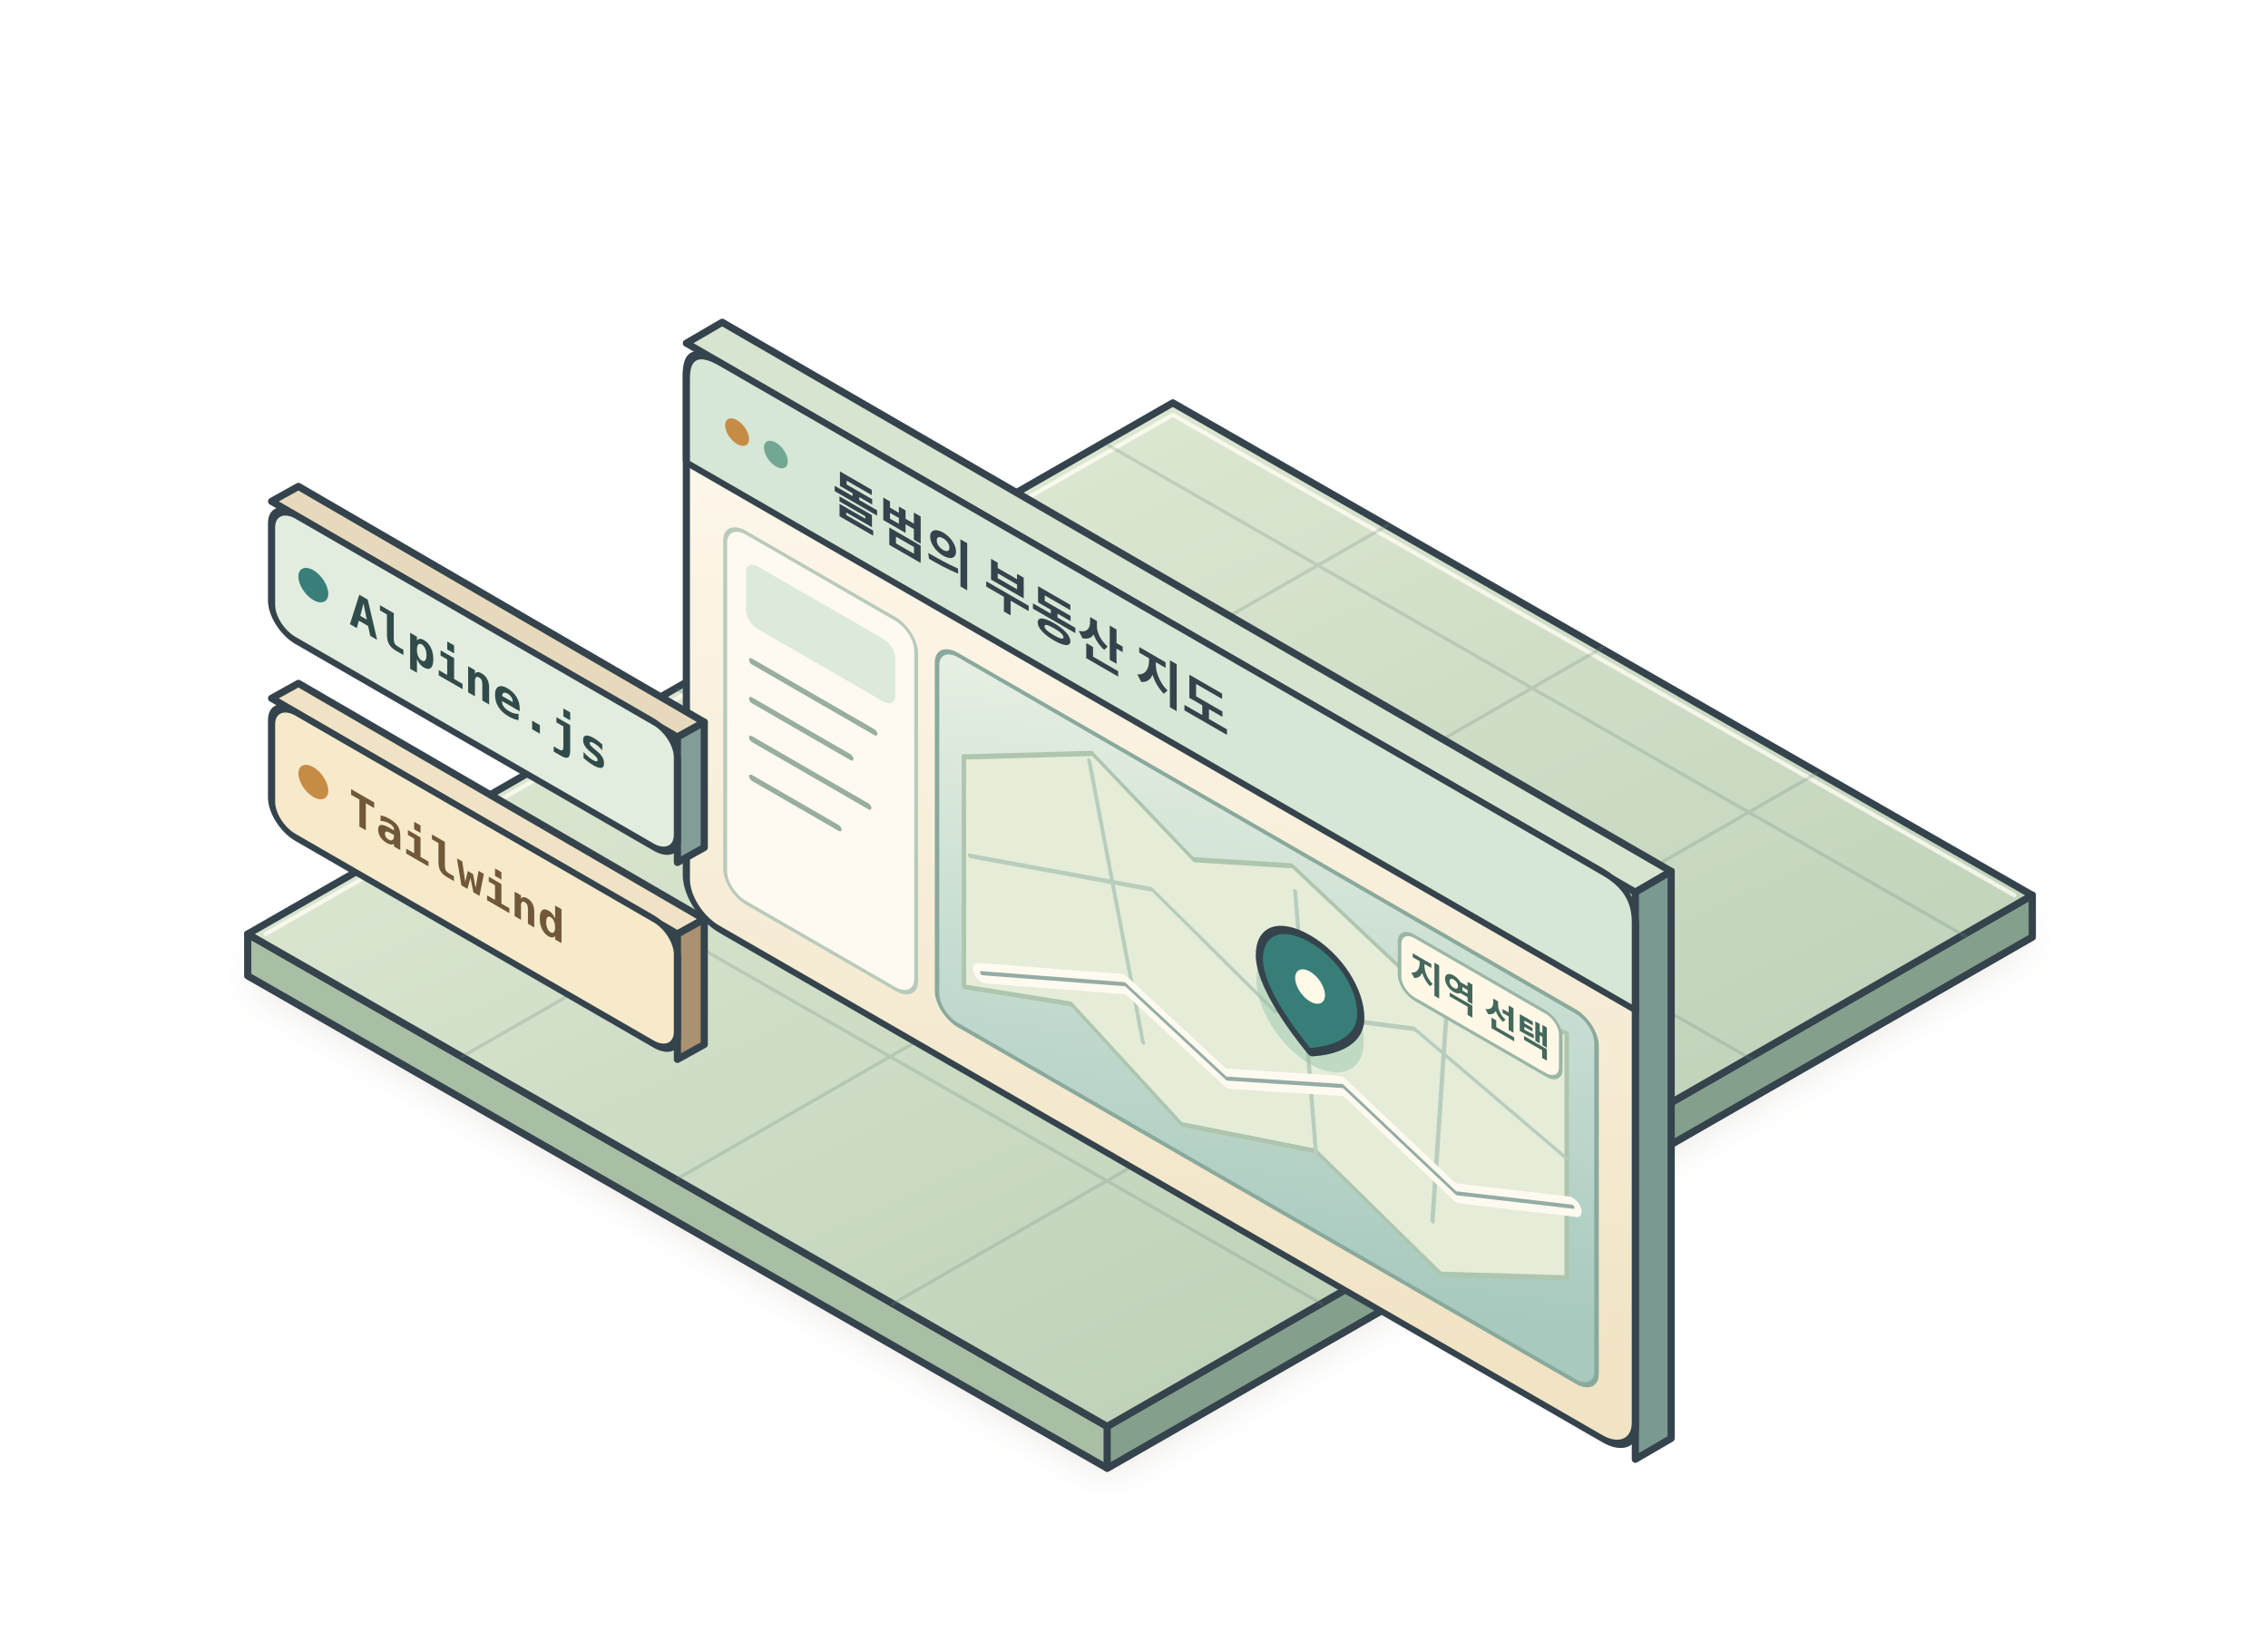
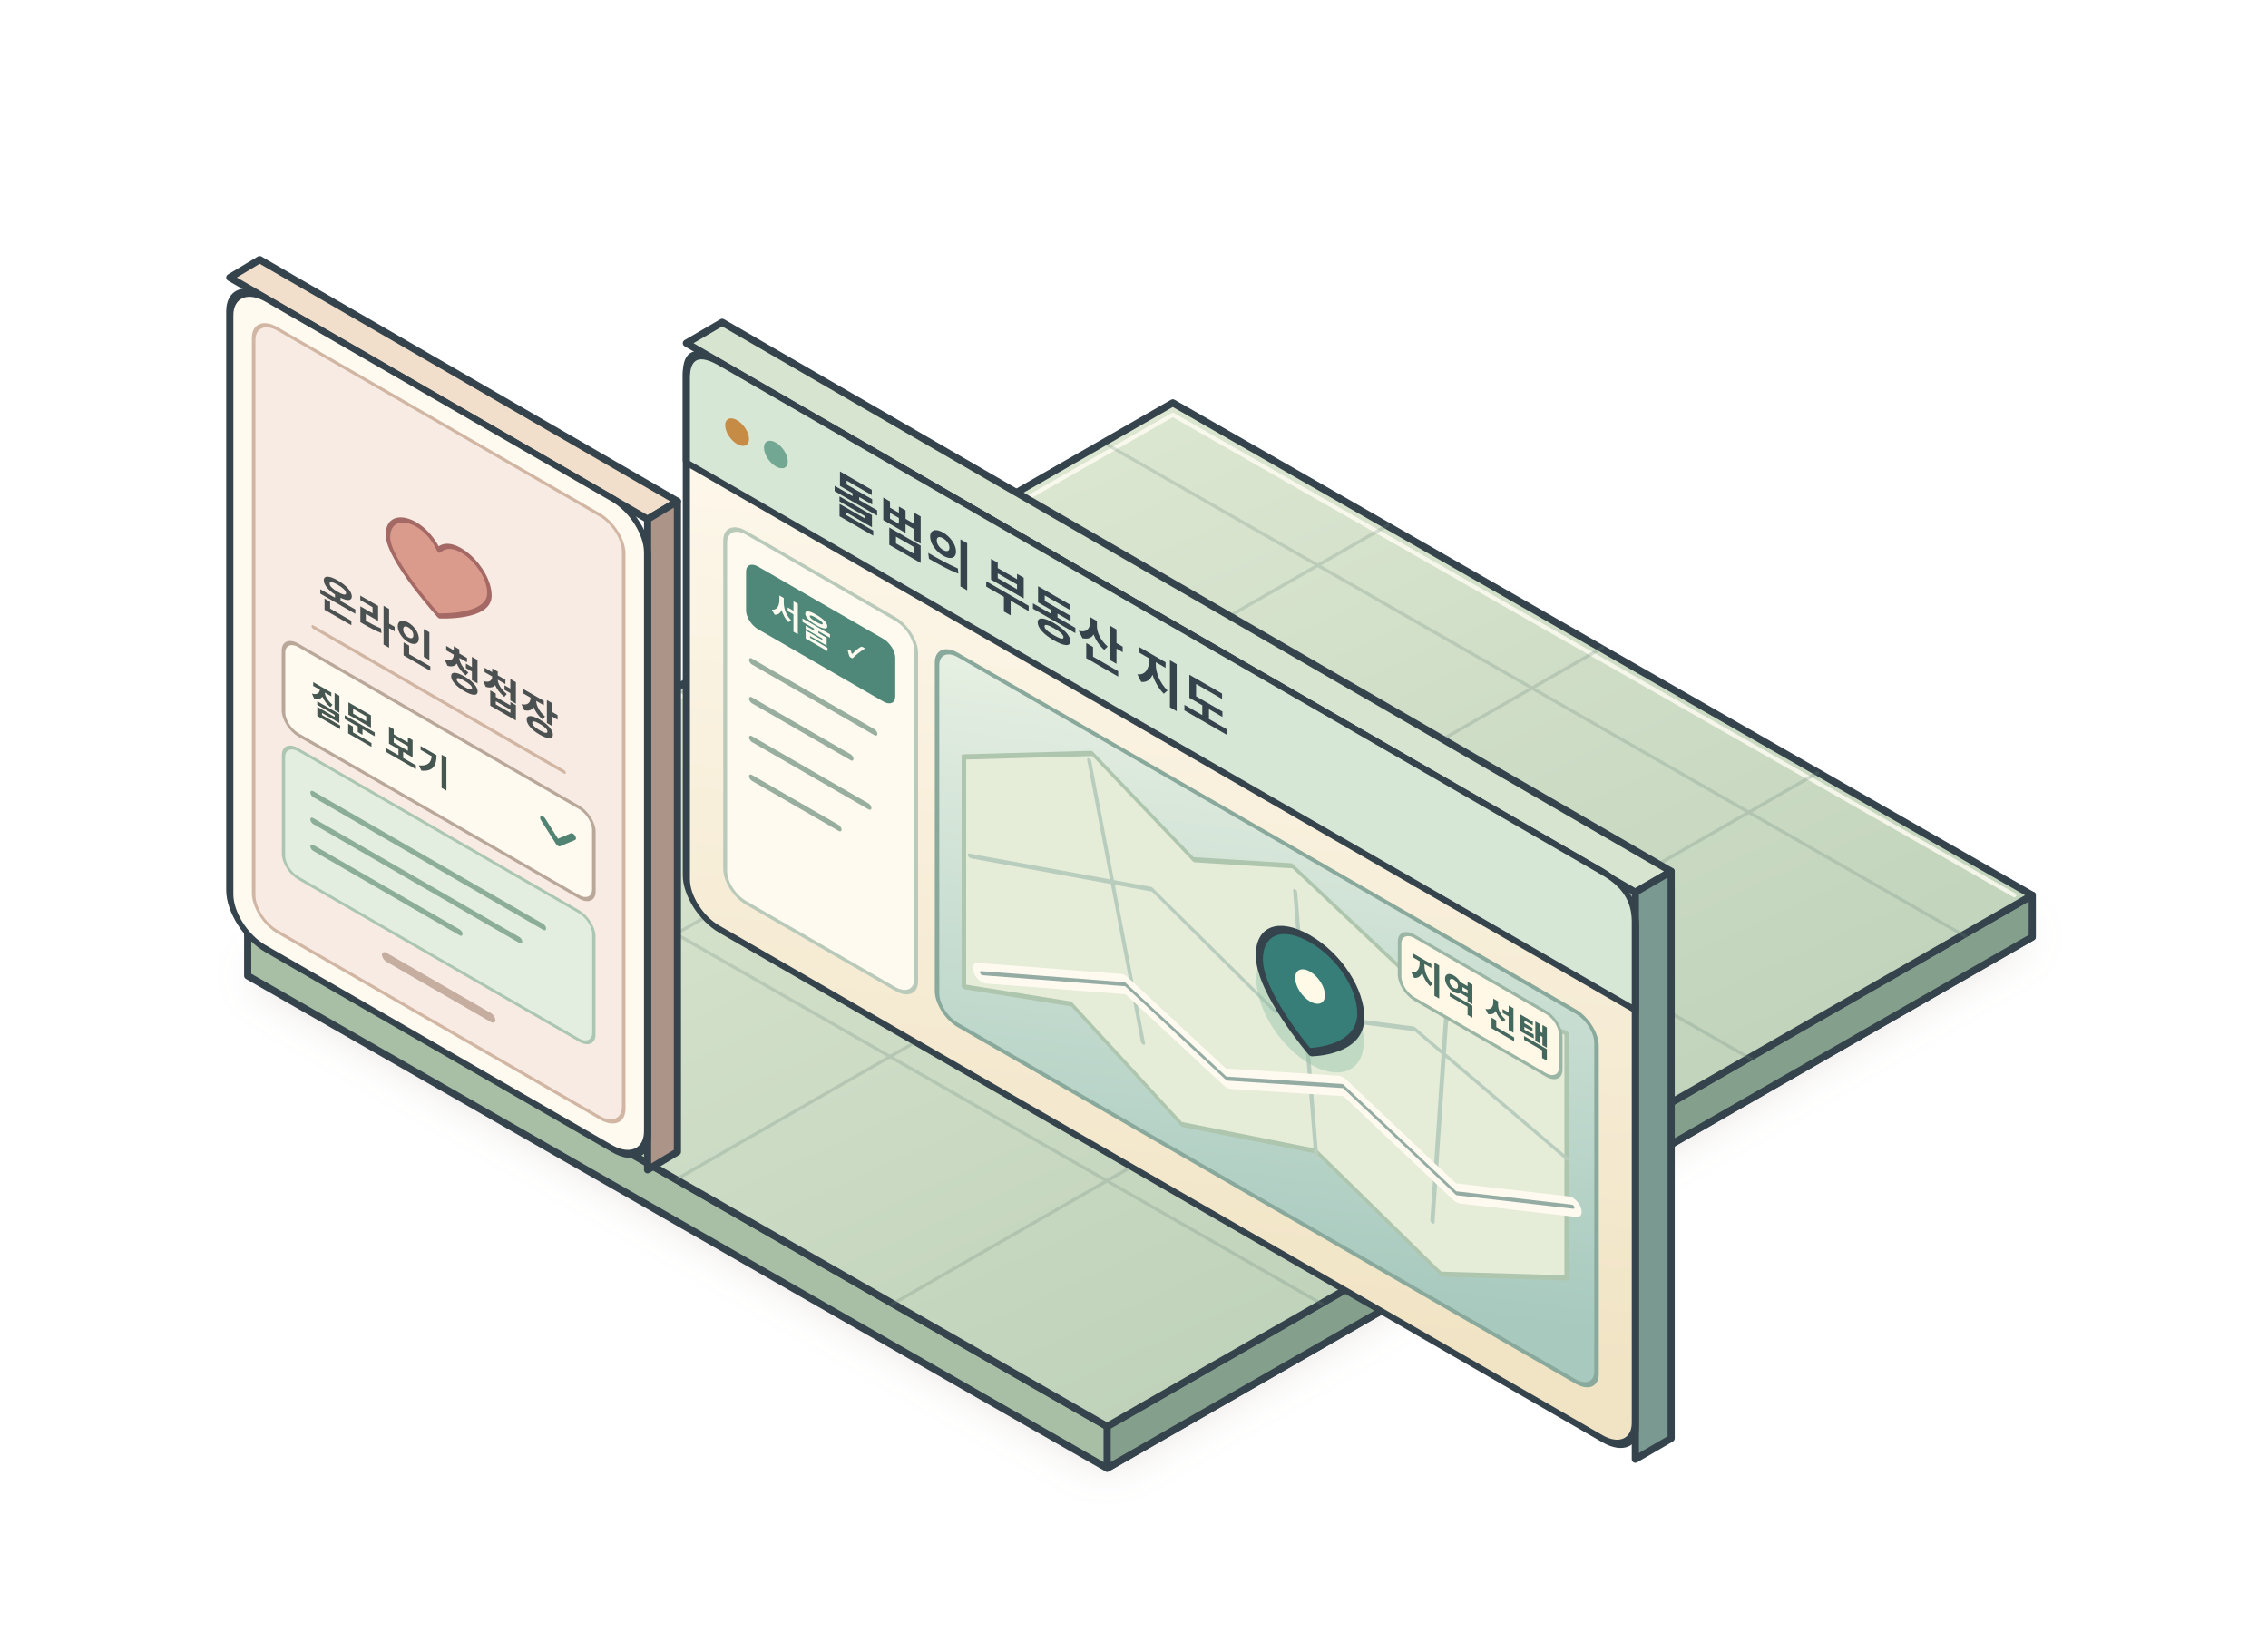
<svg xmlns="http://www.w3.org/2000/svg" viewBox="0 0 760 550" class="topic-art-svg topic-art-web-tools-case" aria-hidden="true" focusable="false">
  <defs>
    <linearGradient id="map-case-paper" x2=".8" y2="1">
      <stop stop-color="#fffaf0" />
      <stop offset="1" stop-color="#f1e4c5" />
    </linearGradient>
    <linearGradient id="map-case-sage" x2=".8" y2="1">
      <stop stop-color="#e8efdb" />
      <stop offset="1" stop-color="#b8cdb4" />
    </linearGradient>
    <linearGradient id="map-case-sky" x2=".8" y2="1">
      <stop stop-color="#e7f0e3" />
      <stop offset="1" stop-color="#a7c9be" />
    </linearGradient>
    <filter id="map-case-shadow" x="-.3" y="-.5" width="1.6" height="2">
      <feGaussianBlur stdDeviation="7" />
    </filter>
  </defs>
  <style>
    .topic-art-web-tools-case .map-case-marker { transform-box: fill-box; transform-origin: center bottom; animation: map-case-select 3.6s ease-in-out infinite; }
    .topic-art-web-tools-case .map-case-glow { transform-box: fill-box; transform-origin: center; animation: map-case-pulse 3.6s ease-in-out infinite; }
+     .topic-art-web-tools-case .wedding-answer { transform-box: fill-box; transform-origin: center top; animation: wedding-answer-open 5.4s ease-in-out infinite; }
+     .topic-art-web-tools-case .wedding-chevron { transform-box: fill-box; transform-origin: center; animation: wedding-chevron-turn 5.4s ease-in-out infinite; }
    @keyframes map-case-select { 0%, 60%, 100% { transform: translateY(0); } 25% { transform: translateY(-6px); } }
    @keyframes map-case-pulse { 0%, 100% { opacity: .35; } 35%, 65% { opacity: .8; } }
+     @keyframes wedding-answer-open { 0%, 12%, 90%, 100% { transform: scaleY(.12); opacity: .35; } 32%, 72% { transform: scaleY(1); opacity: 1; } }
+     @keyframes wedding-chevron-turn { 0%, 12%, 90%, 100% { transform: rotate(0); } 32%, 72% { transform: rotate(180deg); } }
    @media (prefers-reduced-motion: reduce) { .topic-art-web-tools-case .art-motion { animation: none; } }
  </style>
  <g stroke="#34434c" stroke-width="2.4" stroke-linecap="round" stroke-linejoin="round">
    <path d="M83 313 371 478 681 300 393 135Z" fill="#6e5f41" stroke="none" opacity=".18" filter="url(#map-case-shadow)" transform="translate(0 14)" />
    <path d="M83 313 371 478 681 300v14L371 492 83 327Z" fill="#a8bea5" />
    <path d="m371 478 310-178v14L371 492Z" fill="#849f8b" />
    <path d="M83 313 371 478 681 300 393 135Z" fill="url(#map-case-sage)" />
    <path d="M89 313 393 139 675 300" fill="none" stroke="#fffdf2" stroke-width="1.4" opacity=".8" />
    <g fill="none" stroke="#68867b" stroke-width="1.1" opacity=".24">
      <path d="m155 272 288 165m-216-206 288 165m-216-206 288 165m-216-206 288 165" />
      <path d="M155 354 465 176m-238 219 310-178m-238 220 310-178" />
    </g>
    <g transform="translate(230 115)">
      <path d="m0 0 12-7 318 184-12 7Z" fill="#d6e4d0" />
      <path d="m318 184 12-7v190l-12 7Z" fill="#7a9990" />
      <g transform="matrix(1 .577 0 1 0 0)">
        <rect width="318" height="190" rx="11" fill="url(#map-case-paper)" />
        <path d="M11 0h296q11 0 11 11v29H0V11Q0 0 11 0Z" fill="#d7e7d5" />
        <circle cx="17" cy="20" r="4" fill="#c68b45" stroke="none" />
        <circle cx="30" cy="20" r="4" fill="#72a893" stroke="none" />
        <text x="49" y="27" font-family="Pretendard, Malgun Gothic, sans-serif" font-size="17" font-weight="700" fill="#34434c" stroke="none">돌범의 부동산 지도</text>
        <rect x="13" y="52" width="64" height="124" rx="7" fill="#fffaf0" stroke="#b9cabb" stroke-width="1.3" />
-         <rect x="20" y="61" width="50" height="21" rx="4" fill="#dcead9" stroke="none" />
+         <rect x="20" y="61" width="50" height="21" rx="4" fill="#4f8878" stroke="none" />
+         <text x="45" y="75" text-anchor="middle" font-family="Pretendard, Malgun Gothic, sans-serif" font-size="11" font-weight="700" fill="#fffaf0" stroke="none">서울 ✓</text>
        <path d="M22 94h41m-41 13h33m-33 13h39m-39 13h29" fill="none" stroke="#98ae9e" stroke-width="2" />
        <rect x="84" y="52" width="221" height="124" rx="7" fill="url(#map-case-sky)" stroke="#89a99c" stroke-width="1.5" />
        <path d="m93 85 43-26 34 16 33-17 41 15 51-12v82l-42 23-42-17-45 17-37-19-36 15Z" fill="#e5ecd8" stroke="#aec5ae" stroke-width="1.5" />
        <path d="m95 117 61-24 41 17 47-21 51 14m-160-41 18 84m51-80 7 84m44-77-5 77" fill="none" stroke="#b8cdbd" stroke-width="1.4" />
        <path d="m99 154 48-24 34 12 39-20 38 14 39-18" fill="none" stroke="#fffaf0" stroke-width="6" />
        <path d="m99 154 48-24 34 12 39-20 38 14 39-18" fill="none" stroke="#94aca4" stroke-width="1.2" />
        <circle cx="209" cy="103" r="18" fill="#93c2a6" opacity=".45" stroke="none" class="art-motion map-case-glow" />
        <g class="art-motion map-case-marker">
          <path d="M209 79c-10 0-17 7-17 16 0 12 17 22 17 22s17-10 17-22c0-9-7-16-17-16Z" fill="#377e78" />
          <circle cx="209" cy="95" r="5" fill="#fff9e8" stroke="none" />
        </g>
        <rect x="239" y="58" width="54" height="21" rx="5" fill="#fff8e7" stroke="#9cb6a6" stroke-width="1.2" />
        <text x="266" y="73" text-anchor="middle" fill="#45685e" stroke="none" font-family="Pretendard, Malgun Gothic, sans-serif" font-size="12" font-weight="700">지역 선택</text>
      </g>
    </g>
-     <g transform="translate(91 168)">
-       <path d="m0 0 9-5 136 79-9 5Z" fill="#e7d9bc" />
-       <path d="m136 79 9-5v42l-9 5Z" fill="#829d98" />
+     <g transform="translate(77 93)">
+       <path d="m0 0 10-6 140 81-10 6Z" fill="#f2dfcb" />
+       <path d="m140 81 10-6v218l-10 6Z" fill="#ac9488" />
      <g transform="matrix(1 .577 0 1 0 0)">
-         <rect width="136" height="42" rx="8" fill="#e2eddf" />
-         <circle cx="14" cy="20" r="5" fill="#387e79" stroke="none" />
-         <text x="26" y="26" font-family="Consolas, monospace" font-weight="700" font-size="16" fill="#304b49" stroke="none">Alpine.js</text>
-       </g>
-     </g>
-     <g transform="translate(91 234)">
-       <path d="m0 0 9-5 136 79-9 5Z" fill="#f0e2c4" />
-       <path d="m136 79 9-5v42l-9 5Z" fill="#aa9170" />
-       <g transform="matrix(1 .577 0 1 0 0)">
-         <rect width="136" height="42" rx="8" fill="#f7eacb" />
-         <circle cx="14" cy="20" r="5" fill="#c68b45" stroke="none" />
-         <text x="26" y="26" font-family="Consolas, monospace" font-weight="700" font-size="15" fill="#705838" stroke="none">Tailwind</text>
+         <rect width="140" height="218" rx="12" fill="#fffaf0" />
+         <rect x="8" y="8" width="124" height="202" rx="8" fill="#f8ebe3" stroke="#d2b6a4" stroke-width="1.2" />
+         <path d="M70 51c-5-8-17-4-17 5 0 8 17 17 17 17s17-9 17-17c0-9-12-13-17-5Z" fill="#db9b8c" stroke="#a46964" stroke-width="1.5" />
+         <text x="70" y="92" text-anchor="middle" font-family="Pretendard, Malgun Gothic, sans-serif" font-size="14" font-weight="700" fill="#4b5050" stroke="none">온라인 청첩장</text>
+         <path d="M28 101h84" stroke="#d2b6a4" stroke-width="1.2" />
+         <rect x="18" y="110" width="104" height="30" rx="5" fill="#fffaf0" stroke="#b9a79a" stroke-width="1.2" />
+         <text x="27" y="129" font-family="Pretendard, Malgun Gothic, sans-serif" font-size="12" font-weight="700" fill="#465752" stroke="none">질문 보기</text>
+         <path class="art-motion wedding-chevron" d="m105 121 5 5 5-5" fill="none" stroke="#518372" stroke-width="2" />
+         <g class="art-motion wedding-answer">
+           <rect x="18" y="145" width="104" height="43" rx="5" fill="#e3eee0" stroke="#abc6b2" stroke-width="1.1" />
+           <path d="M28 157h77m-77 9h69m-69 9h49" fill="none" stroke="#8cae99" stroke-width="2" />
+         </g>
+         <rect x="51" y="196" width="38" height="3" rx="1.5" fill="#c5ada0" stroke="none" />
      </g>
    </g>
  </g>
</svg>
